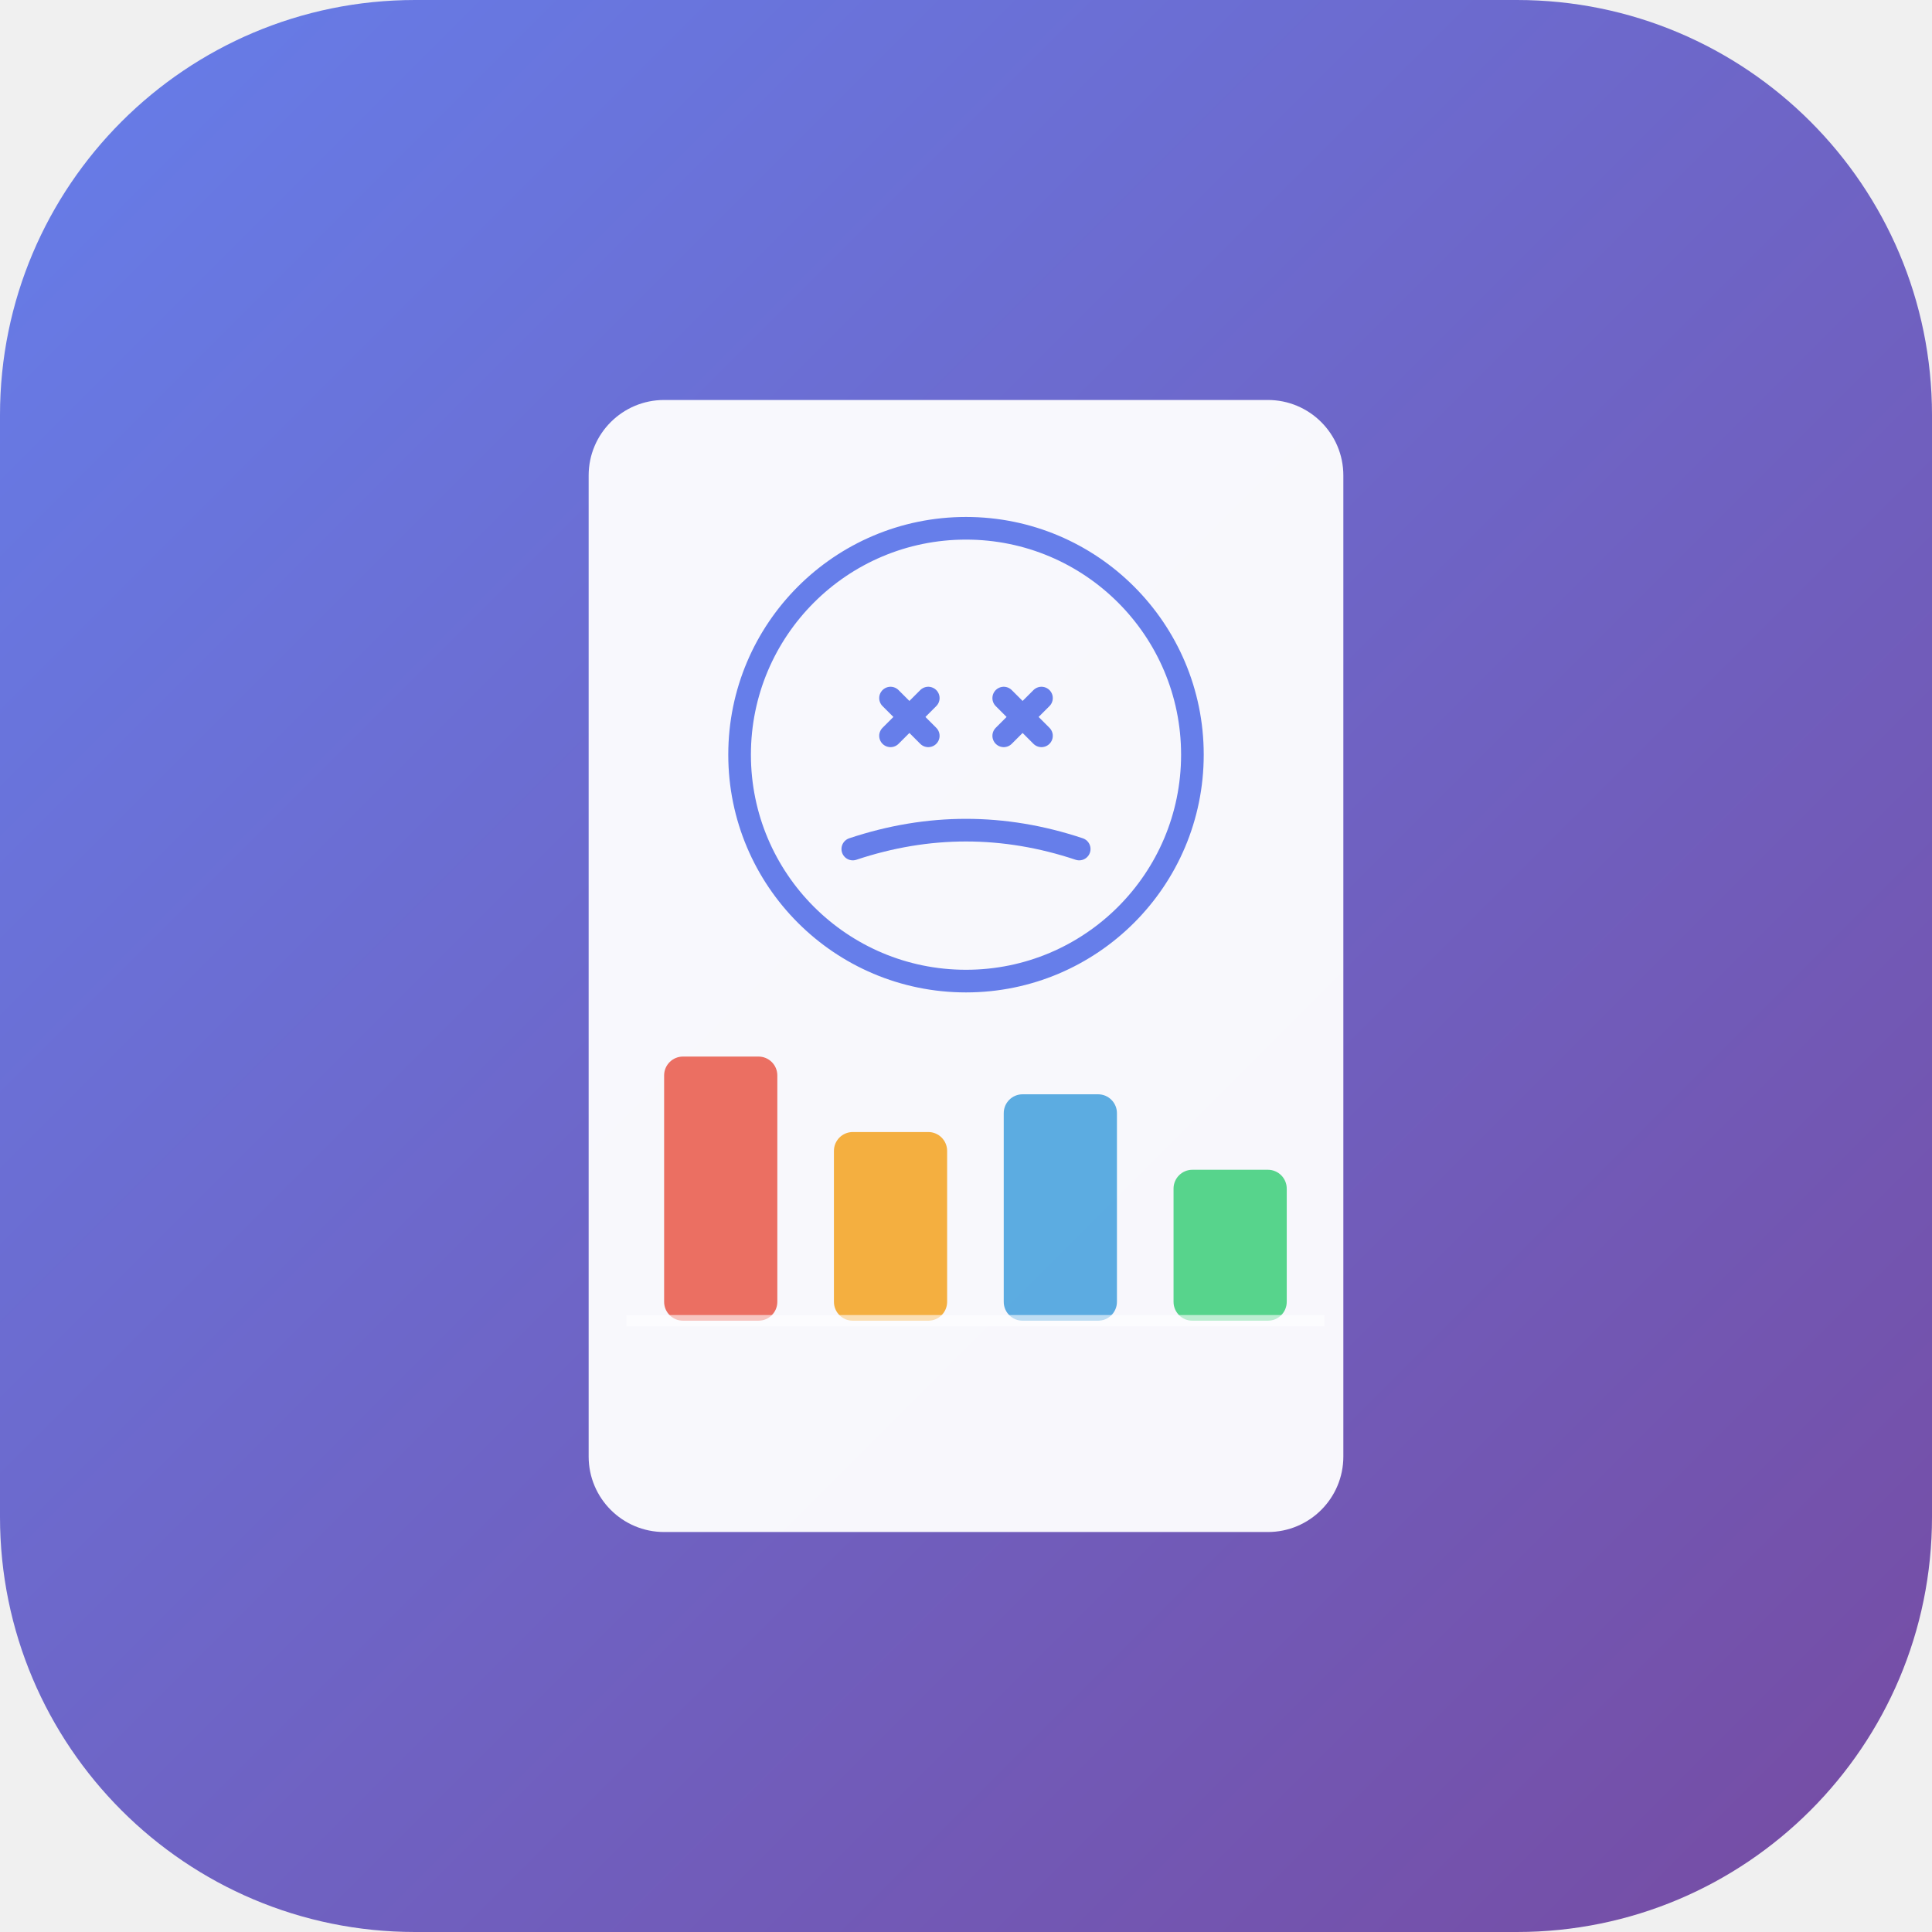
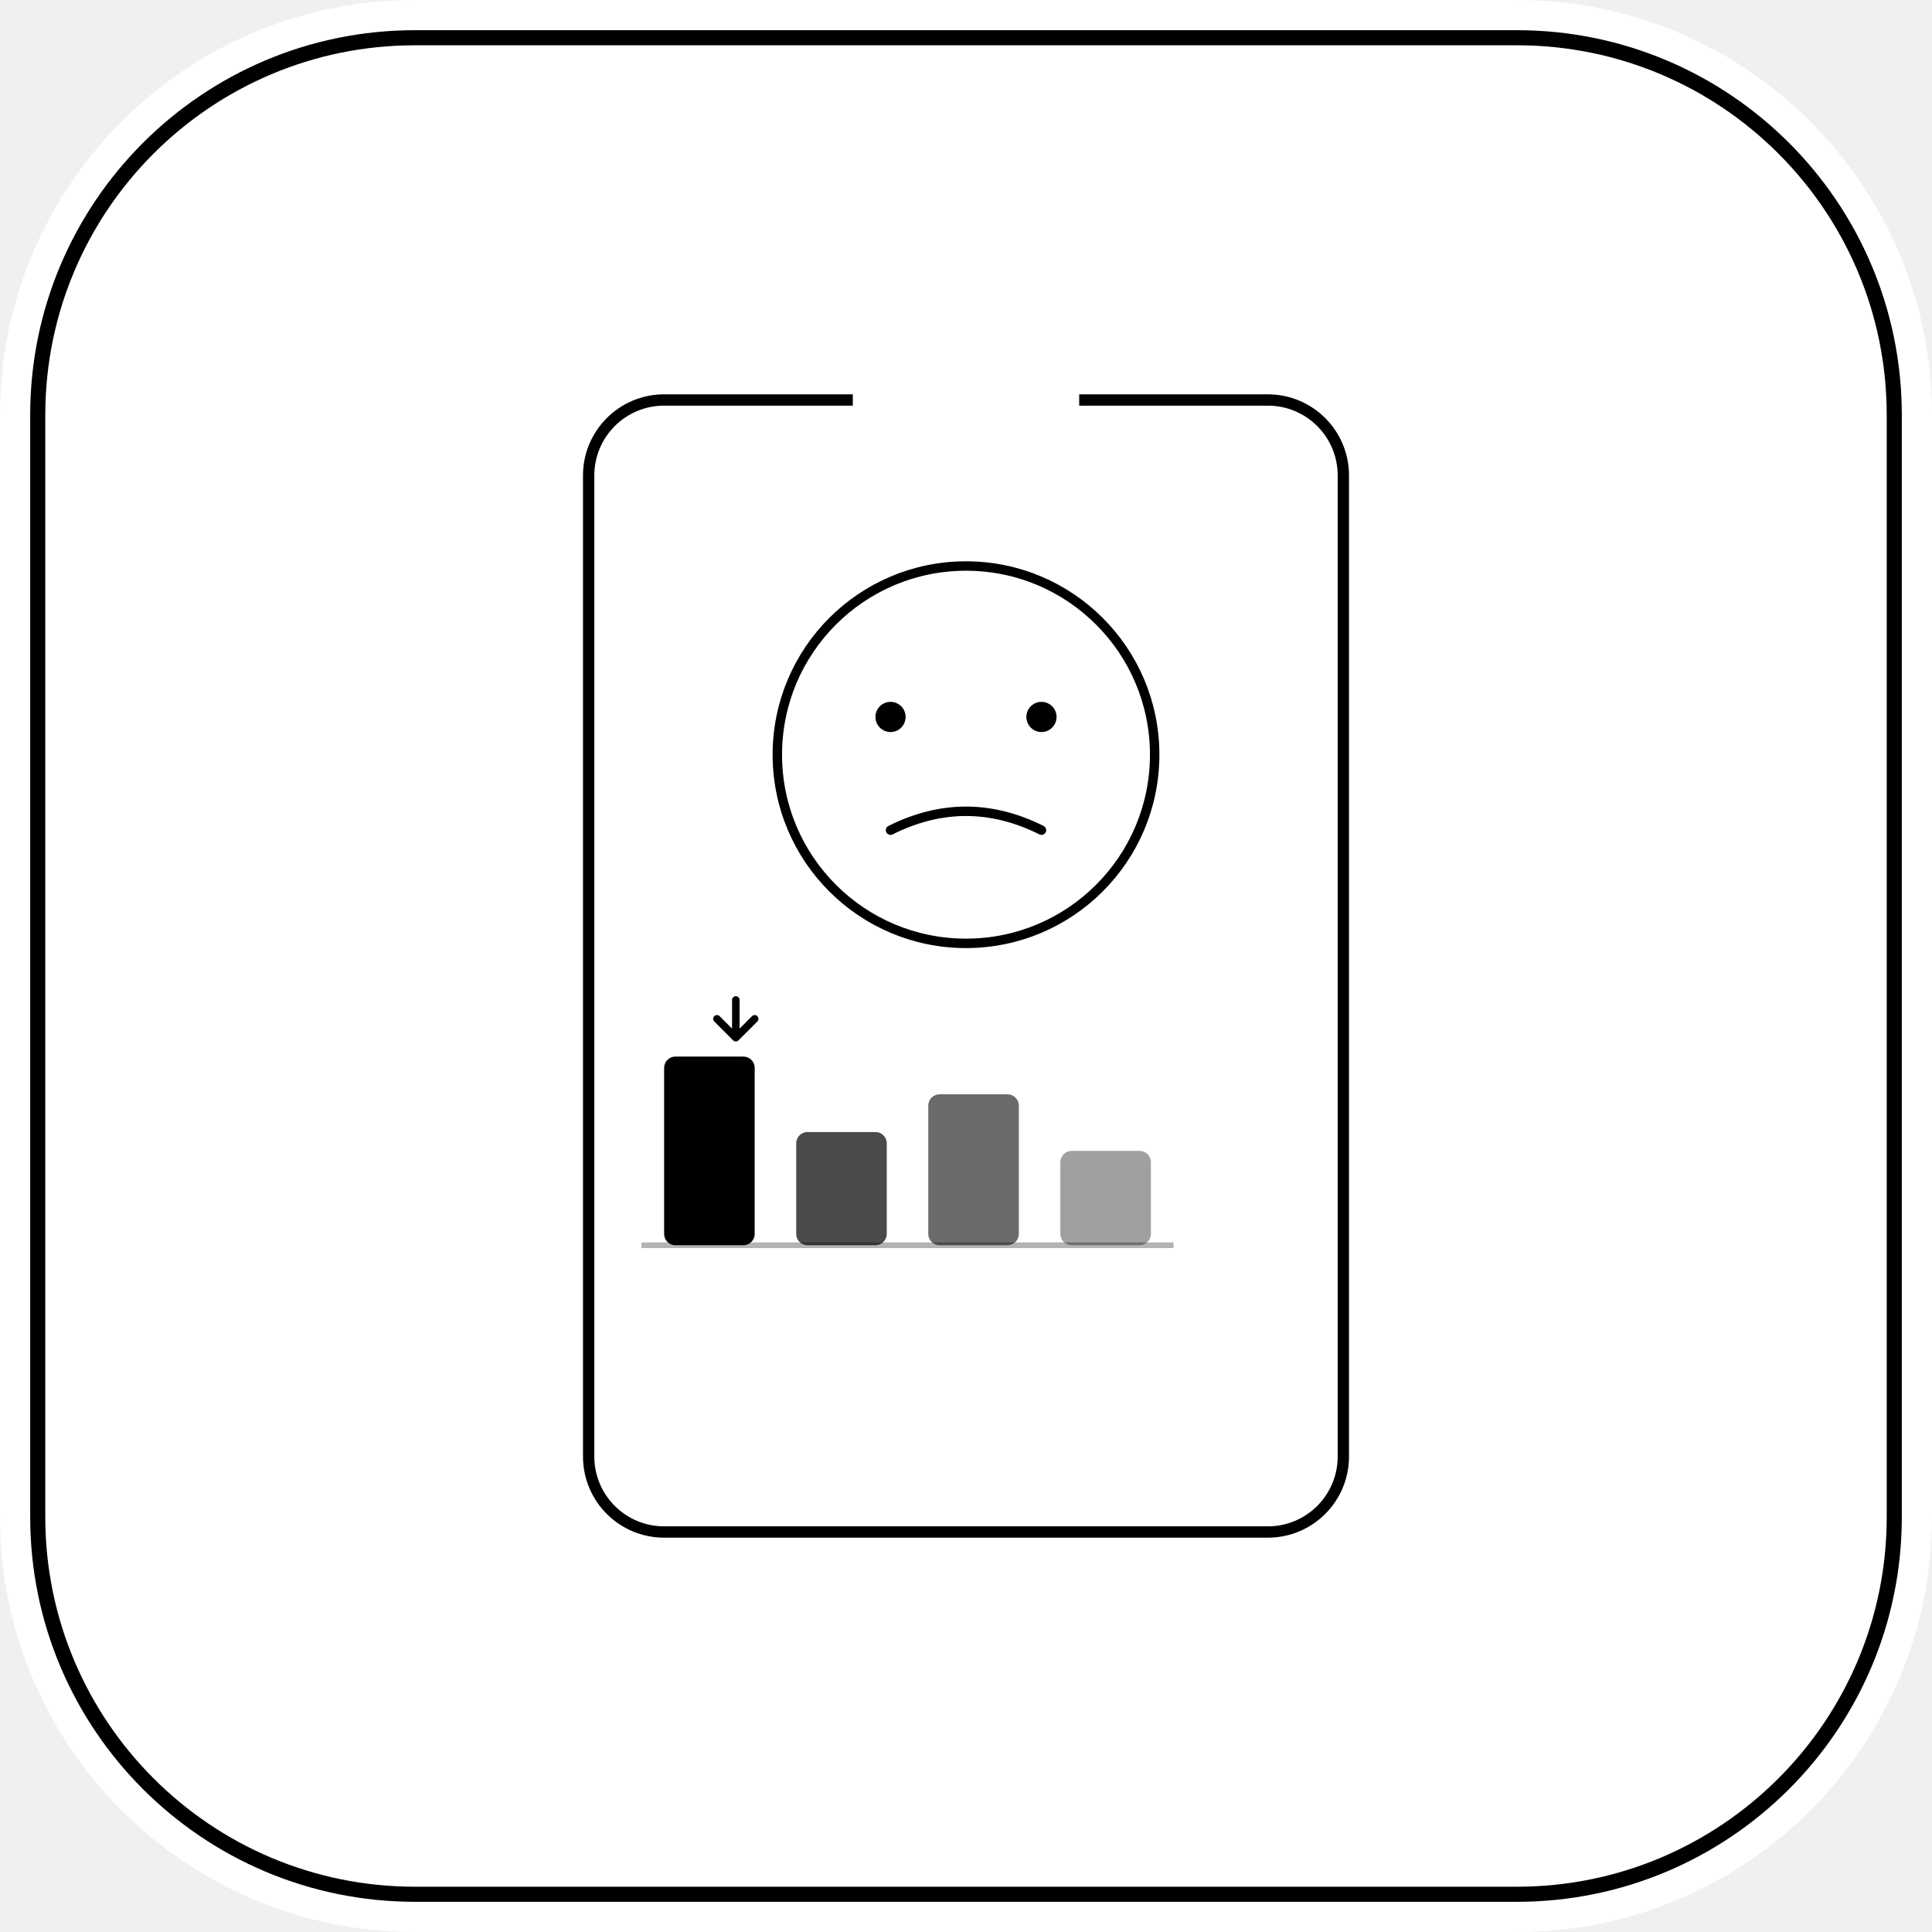
<svg xmlns="http://www.w3.org/2000/svg" viewBox="0 0 512 512" width="512" height="512">
-   <defs>
-     <linearGradient id="grad1" x1="0%" y1="0%" x2="100%" y2="100%">
-       <stop offset="0%" style="stop-color:#667eea;stop-opacity:1" />
-       <stop offset="100%" style="stop-color:#764ba2;stop-opacity:1" />
-     </linearGradient>
-   </defs>
-   <rect width="512" height="512" rx="110" fill="url(#grad1)" />
-   <rect x="156" y="106" width="200" height="300" rx="20" fill="white" opacity="0.95" />
-   <circle cx="256" cy="200" r="60" fill="none" stroke="#667eea" stroke-width="6" />
-   <line x1="236" y1="185" x2="246" y2="195" stroke="#667eea" stroke-width="6" stroke-linecap="round" />
-   <line x1="246" y1="185" x2="236" y2="195" stroke="#667eea" stroke-width="6" stroke-linecap="round" />
-   <line x1="266" y1="185" x2="276" y2="195" stroke="#667eea" stroke-width="6" stroke-linecap="round" />
-   <line x1="276" y1="185" x2="266" y2="195" stroke="#667eea" stroke-width="6" stroke-linecap="round" />
-   <path d="M 226 225 Q 256 215 286 225" stroke="#667eea" stroke-width="6" fill="none" stroke-linecap="round" />
-   <rect x="176" y="280" width="30" height="70" rx="5" fill="#e74c3c" opacity="0.8" />
-   <rect x="221" y="300" width="30" height="50" rx="5" fill="#f39c12" opacity="0.8" />
-   <rect x="266" y="290" width="30" height="60" rx="5" fill="#3498db" opacity="0.8" />
-   <rect x="311" y="310" width="30" height="40" rx="5" fill="#2ecc71" opacity="0.8" />
-   <line x1="166" y1="350" x2="351" y2="350" stroke="white" stroke-width="3" opacity="0.6" />
+   <rect width="512" height="512" rx="110" fill="#ffffff" />
+   <rect x="10" y="10" width="492" height="492" rx="100" fill="none" stroke="#000000" stroke-width="4" />
+   <rect x="156" y="106" width="200" height="300" rx="20" fill="none" stroke="#000000" stroke-width="3" />
+   <line x1="226" y1="106" x2="286" y2="106" stroke="#ffffff" stroke-width="4" />
+   <circle cx="256" cy="200" r="50" fill="none" stroke="#000000" stroke-width="2.5" />
+   <circle cx="236" cy="190" r="4" fill="#000000" />
+   <circle cx="276" cy="190" r="4" fill="#000000" />
+   <path d="M 236 220 Q 256 210 276 220" stroke="#000000" stroke-width="2.5" fill="none" stroke-linecap="round" />
+   <rect x="176" y="280" width="24" height="50" rx="3" fill="#000000" />
+   <rect x="211" y="300" width="24" height="30" rx="3" fill="#4a4a4a" />
+   <rect x="246" y="290" width="24" height="40" rx="3" fill="#6b6b6b" />
+   <rect x="281" y="305" width="24" height="25" rx="3" fill="#a0a0a0" />
+   <line x1="170" y1="330" x2="311" y2="330" stroke="#000000" stroke-width="1.5" opacity="0.3" />
+   <path d="M 195 265 L 195 275 M 190 270 L 195 275 L 200 270" stroke="#000000" stroke-width="2" fill="none" stroke-linecap="round" stroke-linejoin="round" />
</svg>
